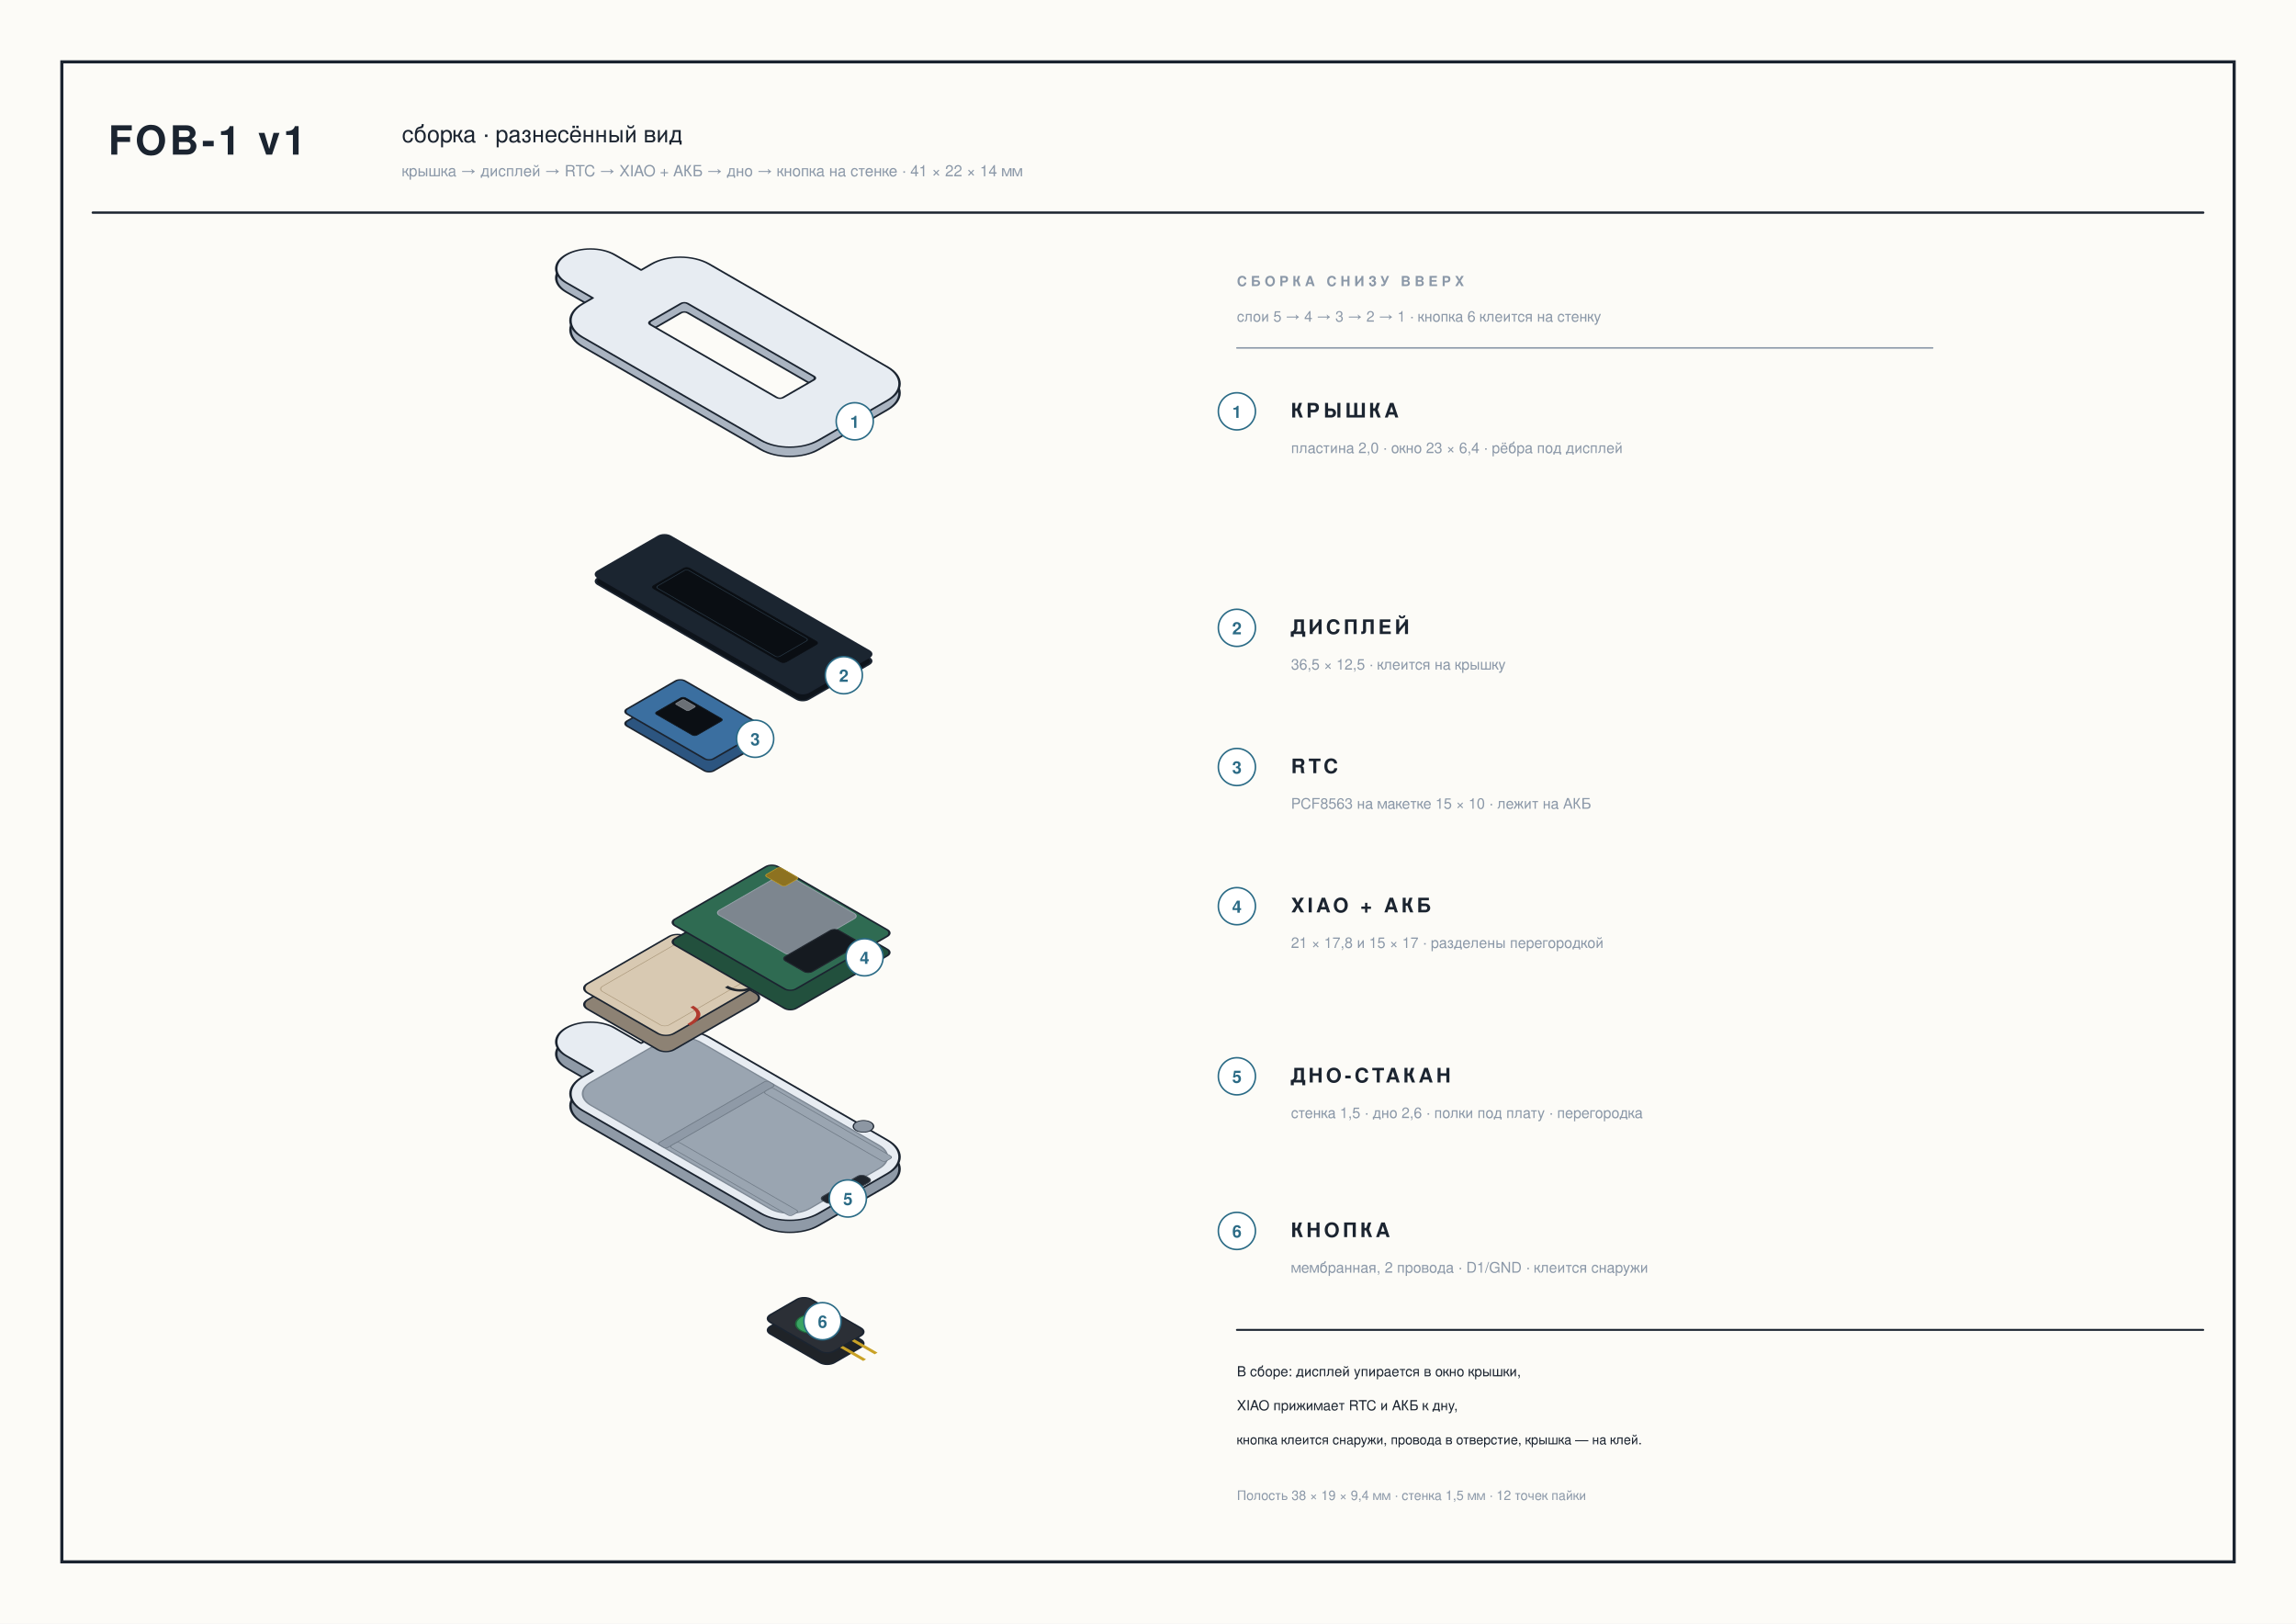
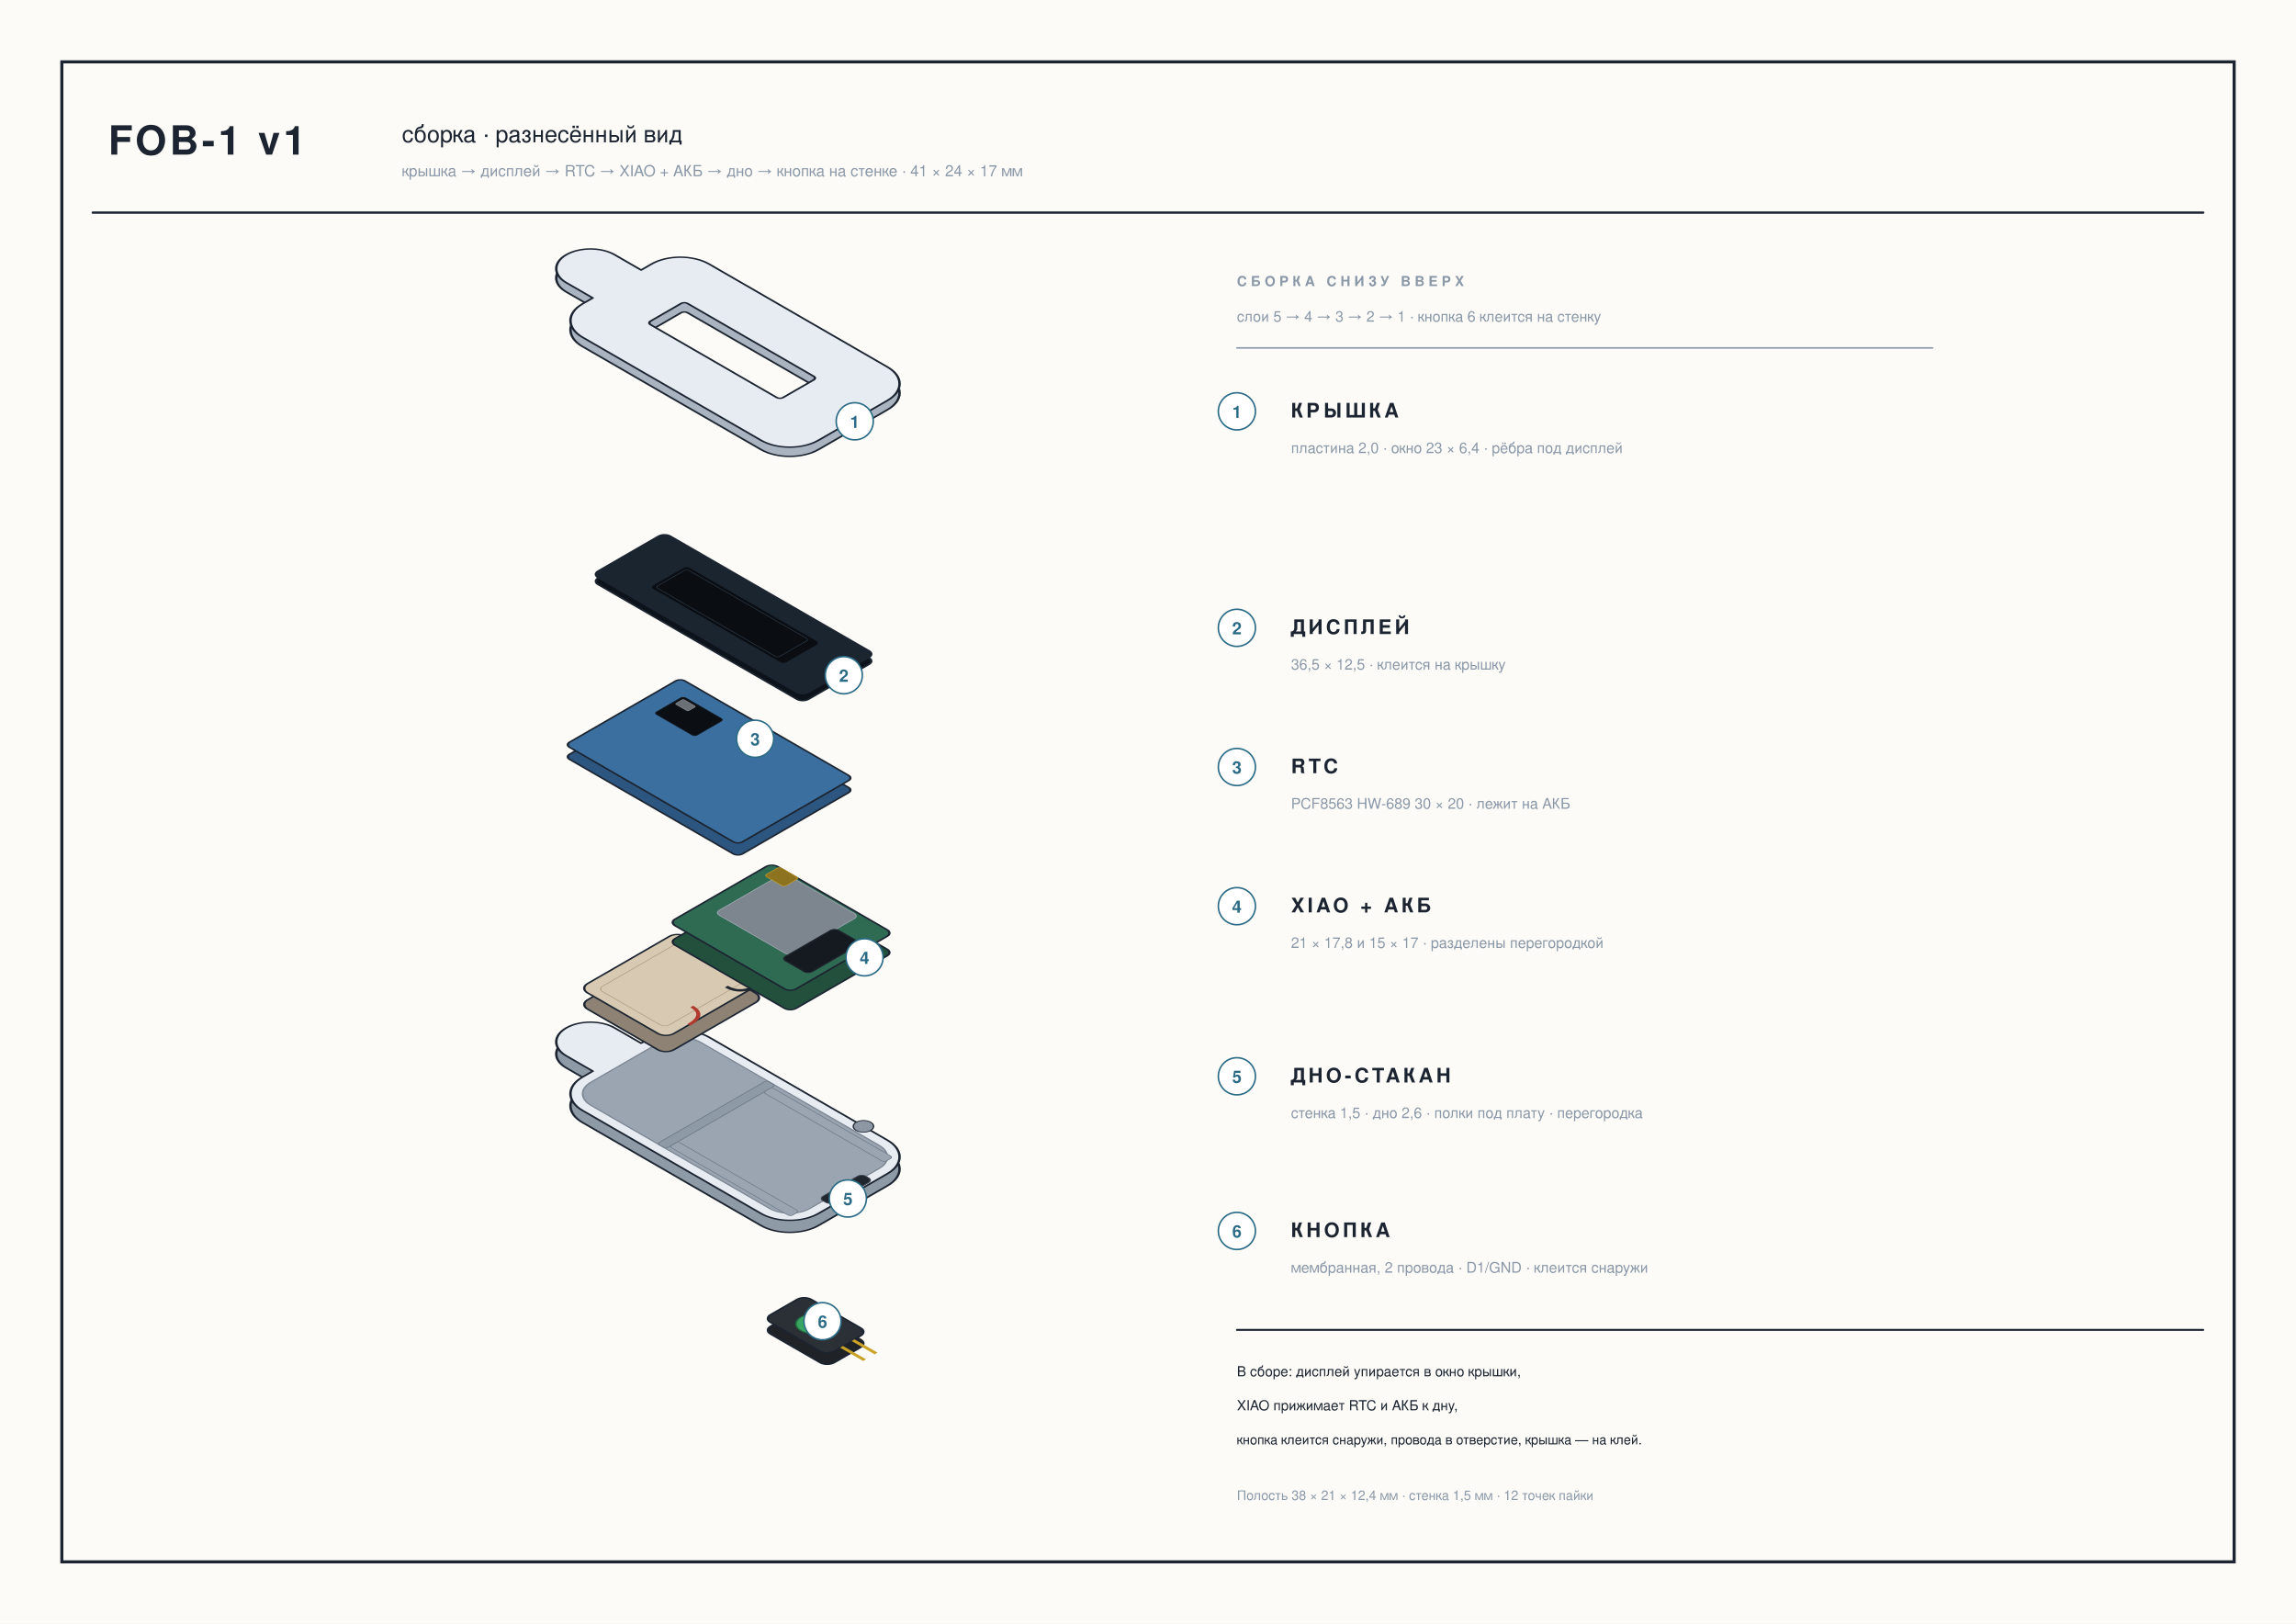
<svg xmlns="http://www.w3.org/2000/svg" width="297mm" height="210mm" viewBox="0 0 297 210">
  <rect width="297" height="210" fill="#fcfbf7" />
  <rect x="8" y="8" width="281" height="194" fill="none" stroke="#1b2430" stroke-width="0.4" />
  <text x="14" y="20" font-family="Helvetica" font-size="5.2" fill="#1b2430" text-anchor="start" font-weight="bold" letter-spacing="0.4">FOB-1 v1</text>
  <text x="52" y="18.4" font-family="Helvetica" font-size="3" fill="#1b2430" text-anchor="start" font-weight="normal">сборка · разнесённый вид</text>
-   <text x="52" y="22.8" font-family="Helvetica" font-size="2" fill="#8b98a8" text-anchor="start" font-weight="normal">крышка → дисплей → RTC → XIAO + АКБ → дно → кнопка на стенке · 41 × 22 × 14 мм</text>
+   <text x="52" y="22.8" font-family="Helvetica" font-size="2" fill="#8b98a8" text-anchor="start" font-weight="normal">крышка → дисплей → RTC → XIAO + АКБ → дно → кнопка на стенке · 41 × 24 × 17 мм</text>
  <line x1="12" y1="27.5" x2="285" y2="27.5" stroke="#1b2430" stroke-width="0.3" stroke-linecap="round" />
  <g transform="translate(88,161.5) matrix(0.745,0.43,-0.745,0.43,0,0)">
    <path d="M 20.7,-2 H 29.3 A 1.2,1.2 0 0 1 30.5,-0.8 V 3.8 A 1.2,1.2 0 0 1 29.3,5 H 20.7 A 1.2,1.2 0 0 1 19.5,3.8 V -0.8 A 1.2,1.2 0 0 1 20.7,-2 Z" fill="#1f2328" stroke="#1b2430" stroke-width="0.28" stroke-linejoin="round" />
  </g>
  <g transform="translate(88,160) matrix(0.745,0.43,-0.745,0.43,0,0)">
    <path d="M 20.7,-2 H 29.3 A 1.2,1.2 0 0 1 30.5,-0.8 V 3.8 A 1.2,1.2 0 0 1 29.3,5 H 20.7 A 1.2,1.2 0 0 1 19.5,3.8 V -0.8 A 1.2,1.2 0 0 1 20.7,-2 Z" fill="#2b2f36" stroke="#1b2430" stroke-width="0.28" stroke-linejoin="round" />
    <path d="M 24.5,-0.4 H 24.5 A 2,2 0 0 1 26.5,1.6 V 1.6 A 2,2 0 0 1 24.5,3.6 H 24.5 A 2,2 0 0 1 22.5,1.6 V 1.6 A 2,2 0 0 1 24.5,-0.4 Z" fill="#3aa463" stroke="#1f6b3c" stroke-width="0.2" stroke-linejoin="round" />
    <path d="M 30.5,0.5 L 34.5,0.5" fill="none" stroke="#c9a227" stroke-width="0.5" stroke-linejoin="round" />
    <path d="M 30.5,2.5 L 34.5,2.5" fill="none" stroke="#c9a227" stroke-width="0.5" stroke-linejoin="round" />
  </g>
  <g transform="translate(88,133.56) matrix(0.745,0.43,-0.745,0.43,0,0)">
    <path d="M 5,0 L 36,0 A 5,5 0 0 1 41,5 L 41,17 A 5,5 0 0 1 36,22 L 5,22 A 5,5 0 0 1 0,17 L 0,15.2 L -4.6,15.2 A 4.2,4.2 0 0 1 -4.6,6.8 L 0,6.8 L 0,5 A 5,5 0 0 1 5,0 Z" fill="#8f9aa7" stroke="#1b2430" stroke-width="0.3" stroke-linejoin="round" />
  </g>
  <g transform="translate(88,132) matrix(0.745,0.43,-0.745,0.43,0,0)">
    <path d="M 5,0 L 36,0 A 5,5 0 0 1 41,5 L 41,17 A 5,5 0 0 1 36,22 L 5,22 A 5,5 0 0 1 0,17 L 0,15.2 L -4.6,15.2 A 4.2,4.2 0 0 1 -4.6,6.8 L 0,6.8 L 0,5 A 5,5 0 0 1 5,0 Z" fill="#e7ecf2" stroke="#1b2430" stroke-width="0.3" stroke-linejoin="round" />
    <path d="M 5,1.5 H 36 A 3.5,3.5 0 0 1 39.5,5 V 17 A 3.5,3.5 0 0 1 36,20.5 H 5 A 3.5,3.5 0 0 1 1.5,17 V 5 A 3.5,3.5 0 0 1 5,1.5 Z" fill="#9aa5b1" stroke="#7d8894" stroke-width="0.22" stroke-linejoin="round" />
    <path d="M 16.9,1.5 H 17.6 A 0.4,0.4 0 0 1 18,1.9 V 20.1 A 0.4,0.4 0 0 1 17.6,20.5 H 16.9 A 0.4,0.4 0 0 1 16.5,20.1 V 1.9 A 0.4,0.4 0 0 1 16.9,1.5 Z" fill="#8f9aa7" stroke="#6f7a86" stroke-width="0.14" stroke-linejoin="round" />
    <path d="M 18.4,2.1 H 38.6 A 0.4,0.4 0 0 1 39,2.5 V 3.2 A 0.4,0.4 0 0 1 38.6,3.6 H 18.4 A 0.4,0.4 0 0 1 18,3.2 V 2.5 A 0.4,0.4 0 0 1 18.4,2.1 Z" fill="#9aa5b1" stroke="#6f7a86" stroke-width="0.12" stroke-linejoin="round" />
    <path d="M 18.4,18.4 H 38.6 A 0.4,0.4 0 0 1 39,18.8 V 19.5 A 0.4,0.4 0 0 1 38.6,19.9 H 18.4 A 0.4,0.4 0 0 1 18,19.5 V 18.8 A 0.4,0.4 0 0 1 18.4,18.4 Z" fill="#9aa5b1" stroke="#6f7a86" stroke-width="0.12" stroke-linejoin="round" />
    <path d="M 39.5,7.3 H 40 A 0.7,0.7 0 0 1 40.7,8 V 14 A 0.7,0.7 0 0 1 40,14.7 H 39.5 A 0.7,0.7 0 0 1 38.8,14 V 8 A 0.7,0.7 0 0 1 39.5,7.3 Z" fill="#20262e" stroke="#3a424b" stroke-width="0.16" stroke-linejoin="round" />
    <path d="M 31.8,-1.25 H 31.8 A 1.25,1.25 0 0 1 33.05,0 V 0 A 1.25,1.25 0 0 1 31.8,1.25 H 31.8 A 1.25,1.25 0 0 1 30.55,0 V 0 A 1.25,1.25 0 0 1 31.8,-1.25 Z" fill="#8d97a3" stroke="#1b2430" stroke-width="0.16" stroke-linejoin="round" />
  </g>
  <g transform="translate(88,121.1) matrix(0.745,0.43,-0.745,0.43,0,0)">
    <path d="M 2.9,2 H 15.1 A 1.4,1.4 0 0 1 16.5,3.4 V 17.6 A 1.4,1.4 0 0 1 15.1,19 H 2.9 A 1.4,1.4 0 0 1 1.5,17.6 V 3.4 A 1.4,1.4 0 0 1 2.9,2 Z" fill="#8d8274" stroke="#1b2430" stroke-width="0.28" stroke-linejoin="round" />
  </g>
  <g transform="translate(88,119) matrix(0.745,0.43,-0.745,0.43,0,0)">
    <path d="M 2.9,2 H 15.1 A 1.4,1.4 0 0 1 16.5,3.4 V 17.6 A 1.4,1.4 0 0 1 15.1,19 H 2.9 A 1.4,1.4 0 0 1 1.5,17.6 V 3.4 A 1.4,1.4 0 0 1 2.9,2 Z" fill="#d8c9b2" stroke="#1b2430" stroke-width="0.28" stroke-linejoin="round" />
    <path d="M 4,3.5 H 14 A 0.8,0.8 0 0 1 14.8,4.3 V 16.7 A 0.8,0.8 0 0 1 14,17.5 H 4 A 0.8,0.8 0 0 1 3.2,16.7 V 4.3 A 0.8,0.8 0 0 1 4,3.5 Z" fill="none" stroke="#a89578" stroke-width="0.1" stroke-linejoin="round" />
    <path d="M 14,12 Q 16.5,12 16.5,15" fill="none" stroke="#b03a2e" stroke-width="0.5" stroke-linejoin="round" />
    <path d="M 14,6 Q 16.5,6 16.5,3" fill="none" stroke="#20262e" stroke-width="0.5" stroke-linejoin="round" />
  </g>
  <g transform="translate(88,105.52) matrix(0.745,0.43,-0.745,0.43,0,0)">
    <path d="M 19,2.1 H 38 A 1,1 0 0 1 39,3.1 V 18.9 A 1,1 0 0 1 38,19.9 H 19 A 1,1 0 0 1 18,18.9 V 3.1 A 1,1 0 0 1 19,2.1 Z" fill="#22503d" stroke="#1b2430" stroke-width="0.28" stroke-linejoin="round" />
  </g>
  <g transform="translate(88,103) matrix(0.745,0.43,-0.745,0.43,0,0)">
    <path d="M 19,2.1 H 38 A 1,1 0 0 1 39,3.1 V 18.9 A 1,1 0 0 1 38,19.9 H 19 A 1,1 0 0 1 18,18.9 V 3.1 A 1,1 0 0 1 19,2.1 Z" fill="#2f6b52" stroke="#1b2430" stroke-width="0.28" stroke-linejoin="round" />
    <path d="M 21.3,2.5 H 32.7 A 0.8,0.8 0 0 1 33.5,3.3 V 13.7 A 0.8,0.8 0 0 1 32.7,14.5 H 21.3 A 0.8,0.8 0 0 1 20.5,13.7 V 3.3 A 0.8,0.8 0 0 1 21.3,2.5 Z" fill="#7d868f" stroke="#9aa3ac" stroke-width="0.14" stroke-linejoin="round" />
    <path d="M 33.9,6.4 H 37.1 A 0.7,0.7 0 0 1 37.8,7.1 V 14.9 A 0.7,0.7 0 0 1 37.1,15.6 H 33.9 A 0.7,0.7 0 0 1 33.2,14.9 V 7.1 A 0.7,0.7 0 0 1 33.9,6.4 Z" fill="#151a20" stroke="#20262e" stroke-width="0.2" stroke-linejoin="round" />
    <path d="M 19.6,2 H 22.2 A 0.4,0.4 0 0 1 22.6,2.4 V 4.2 A 0.4,0.4 0 0 1 22.2,4.6 H 19.6 A 0.4,0.4 0 0 1 19.2,4.2 V 2.4 A 0.4,0.4 0 0 1 19.6,2 Z" fill="#8d7220" stroke="#c9a227" stroke-width="0.1" stroke-linejoin="round" />
  </g>
  <g transform="translate(88,87.56) matrix(0.745,0.43,-0.745,0.43,0,0)">
-     <path d="M 2.8,2 H 16.2 A 0.8,0.8 0 0 1 17,2.8 V 11.2 A 0.8,0.8 0 0 1 16.2,12 H 2.8 A 0.8,0.8 0 0 1 2,11.2 V 2.8 A 0.8,0.8 0 0 1 2.8,2 Z" fill="#2c5580" stroke="#1b2430" stroke-width="0.28" stroke-linejoin="round" />
+     <path d="M 2.8,2 H 31.2 A 0.8,0.8 0 0 1 32,2.8 V 21.2 A 0.8,0.8 0 0 1 31.2,22 H 2.8 A 0.8,0.8 0 0 1 2,21.2 V 2.8 A 0.8,0.8 0 0 1 2.8,2 Z" fill="#2c5580" stroke="#1b2430" stroke-width="0.28" stroke-linejoin="round" />
  </g>
  <g transform="translate(88,86) matrix(0.745,0.43,-0.745,0.43,0,0)">
-     <path d="M 2.8,2 H 16.2 A 0.8,0.8 0 0 1 17,2.8 V 11.2 A 0.8,0.8 0 0 1 16.2,12 H 2.8 A 0.8,0.8 0 0 1 2,11.2 V 2.8 A 0.8,0.8 0 0 1 2.8,2 Z" fill="#3b6fa0" stroke="#1b2430" stroke-width="0.28" stroke-linejoin="round" />
+     <path d="M 2.8,2 H 31.2 A 0.8,0.8 0 0 1 32,2.8 V 21.2 A 0.8,0.8 0 0 1 31.2,22 H 2.8 A 0.8,0.8 0 0 1 2,21.2 V 2.8 A 0.8,0.8 0 0 1 2.8,2 Z" fill="#3b6fa0" stroke="#1b2430" stroke-width="0.28" stroke-linejoin="round" />
    <path d="M 5.4,4.5 H 11.6 A 0.4,0.4 0 0 1 12,4.9 V 9.1 A 0.4,0.4 0 0 1 11.6,9.5 H 5.4 A 0.4,0.4 0 0 1 5,9.1 V 4.9 A 0.4,0.4 0 0 1 5.4,4.5 Z" fill="#0b0f14" stroke="#111820" stroke-width="0.14" stroke-linejoin="round" />
    <path d="M 5.6,4.9 H 7.4 A 0.2,0.2 0 0 1 7.6,5.1 V 6.1 A 0.2,0.2 0 0 1 7.4,6.3 H 5.6 A 0.2,0.2 0 0 1 5.4,6.1 V 5.1 A 0.2,0.2 0 0 1 5.6,4.9 Z" fill="#6b7076" stroke="#8a8f96" stroke-width="0.1" stroke-linejoin="round" />
  </g>
  <g transform="translate(88,66.9) matrix(0.745,0.43,-0.745,0.43,0,0)">
    <path d="M 3,4.75 H 37.5 A 1,1 0 0 1 38.5,5.75 V 16.25 A 1,1 0 0 1 37.5,17.25 H 3 A 1,1 0 0 1 2,16.25 V 5.75 A 1,1 0 0 1 3,4.75 Z" fill="#0d131a" stroke="#1b2430" stroke-width="0.28" stroke-linejoin="round" />
  </g>
  <g transform="translate(88,66) matrix(0.745,0.43,-0.745,0.43,0,0)">
    <path d="M 3,4.75 H 37.5 A 1,1 0 0 1 38.5,5.75 V 16.25 A 1,1 0 0 1 37.5,17.25 H 3 A 1,1 0 0 1 2,16.25 V 5.75 A 1,1 0 0 1 3,4.75 Z" fill="#1b2530" stroke="#1b2430" stroke-width="0.28" stroke-linejoin="round" />
    <path d="M 9.5,7.9 H 31.5 A 0.5,0.5 0 0 1 32,8.4 V 13.6 A 0.5,0.5 0 0 1 31.5,14.1 H 9.5 A 0.5,0.5 0 0 1 9,13.6 V 8.4 A 0.5,0.5 0 0 1 9.5,7.9 Z" fill="#0a0e13" stroke="#0a0e13" stroke-width="0.12" stroke-linejoin="round" />
    <path d="M 9.8,8.3 H 30.2 A 0.4,0.4 0 0 1 30.6,8.7 V 13.3 A 0.4,0.4 0 0 1 30.2,13.7 H 9.8 A 0.4,0.4 0 0 1 9.4,13.3 V 8.7 A 0.4,0.4 0 0 1 9.8,8.3 Z" fill="none" stroke="#2b3c4a" stroke-width="0.1" stroke-linejoin="round" />
  </g>
  <g transform="translate(88,33.2) matrix(0.745,0.43,-0.745,0.43,0,0)">
    <path d="M 5,0 L 36,0 A 5,5 0 0 1 41,5 L 41,17 A 5,5 0 0 1 36,22 L 5,22 A 5,5 0 0 1 0,17 L 0,15.2 L -4.6,15.2 A 4.2,4.2 0 0 1 -4.6,6.8 L 0,6.8 L 0,5 A 5,5 0 0 1 5,0 Z M 9.05,7.8 H 30.95 A 0.55,0.55 0 0 1 31.5,8.35 V 13.65 A 0.55,0.55 0 0 1 30.95,14.2 H 9.05 A 0.55,0.55 0 0 1 8.5,13.65 V 8.35 A 0.55,0.55 0 0 1 9.05,7.8 Z" fill="#aab4c1" stroke="#1b2430" stroke-width="0.3" fill-rule="evenodd" stroke-linejoin="round" />
  </g>
  <g transform="translate(88,32) matrix(0.745,0.43,-0.745,0.43,0,0)">
    <path d="M 5,0 L 36,0 A 5,5 0 0 1 41,5 L 41,17 A 5,5 0 0 1 36,22 L 5,22 A 5,5 0 0 1 0,17 L 0,15.2 L -4.6,15.2 A 4.2,4.2 0 0 1 -4.6,6.8 L 0,6.8 L 0,5 A 5,5 0 0 1 5,0 Z M 9.05,7.8 H 30.95 A 0.55,0.55 0 0 1 31.5,8.35 V 13.65 A 0.55,0.55 0 0 1 30.95,14.2 H 9.05 A 0.55,0.55 0 0 1 8.5,13.65 V 8.35 A 0.55,0.55 0 0 1 9.05,7.8 Z" fill="#e7ecf2" stroke="#1b2430" stroke-width="0.3" fill-rule="evenodd" stroke-linejoin="round" />
  </g>
  <circle cx="110.566" cy="54.489" r="2.4" fill="#ffffff" stroke="#2b6b86" stroke-width="0.2" />
  <text x="110.566" y="55.339" font-family="Helvetica" font-size="2.2" fill="#2b6b86" text-anchor="middle" font-weight="bold">1</text>
  <circle cx="109.151" cy="87.328" r="2.4" fill="#ffffff" stroke="#2b6b86" stroke-width="0.2" />
  <text x="109.151" y="88.178" font-family="Helvetica" font-size="2.2" fill="#2b6b86" text-anchor="middle" font-weight="bold">2</text>
  <circle cx="97.682" cy="95.546" r="2.4" fill="#ffffff" stroke="#2b6b86" stroke-width="0.2" />
  <text x="97.682" y="96.396" font-family="Helvetica" font-size="2.2" fill="#2b6b86" text-anchor="middle" font-weight="bold">3</text>
  <circle cx="111.832" cy="123.812" r="2.4" fill="#ffffff" stroke="#2b6b86" stroke-width="0.2" />
  <text x="111.832" y="124.662" font-family="Helvetica" font-size="2.2" fill="#2b6b86" text-anchor="middle" font-weight="bold">4</text>
  <circle cx="109.673" cy="155.005" r="2.4" fill="#ffffff" stroke="#2b6b86" stroke-width="0.2" />
  <text x="109.673" y="155.855" font-family="Helvetica" font-size="2.2" fill="#2b6b86" text-anchor="middle" font-weight="bold">5</text>
  <circle cx="106.396" cy="170.879" r="2.4" fill="#ffffff" stroke="#2b6b86" stroke-width="0.2" />
  <text x="106.396" y="171.729" font-family="Helvetica" font-size="2.2" fill="#2b6b86" text-anchor="middle" font-weight="bold">6</text>
  <text x="160" y="37" font-family="Helvetica" font-size="1.8" fill="#8b98a8" text-anchor="start" font-weight="bold" letter-spacing="0.5">СБОРКА СНИЗУ ВВЕРХ</text>
  <text x="160" y="41.6" font-family="Helvetica" font-size="1.9" fill="#8b98a8" text-anchor="start" font-weight="normal">слои 5 → 4 → 3 → 2 → 1 · кнопка 6 клеится на стенку</text>
  <line x1="160" y1="45" x2="250" y2="45" stroke="#8b98a8" stroke-width="0.2" stroke-linecap="round" />
  <circle cx="160" cy="53.2" r="2.4" fill="#ffffff" stroke="#2b6b86" stroke-width="0.2" />
  <text x="160" y="54.05" font-family="Helvetica" font-size="2.2" fill="#2b6b86" text-anchor="middle" font-weight="bold">1</text>
  <text x="167" y="54" font-family="Helvetica" font-size="2.6" fill="#1b2430" text-anchor="start" font-weight="bold" letter-spacing="0.4">КРЫШКА</text>
  <text x="167" y="58.6" font-family="Helvetica" font-size="1.9" fill="#8b98a8" text-anchor="start" font-weight="normal">пластина 2,0 · окно 23 × 6,4 · рёбра под дисплей</text>
  <circle cx="160" cy="81.2" r="2.4" fill="#ffffff" stroke="#2b6b86" stroke-width="0.2" />
  <text x="160" y="82.05" font-family="Helvetica" font-size="2.2" fill="#2b6b86" text-anchor="middle" font-weight="bold">2</text>
  <text x="167" y="82" font-family="Helvetica" font-size="2.6" fill="#1b2430" text-anchor="start" font-weight="bold" letter-spacing="0.4">ДИСПЛЕЙ</text>
  <text x="167" y="86.6" font-family="Helvetica" font-size="1.9" fill="#8b98a8" text-anchor="start" font-weight="normal">36,5 × 12,5 · клеится на крышку</text>
  <circle cx="160" cy="99.2" r="2.4" fill="#ffffff" stroke="#2b6b86" stroke-width="0.2" />
  <text x="160" y="100.05" font-family="Helvetica" font-size="2.2" fill="#2b6b86" text-anchor="middle" font-weight="bold">3</text>
  <text x="167" y="100" font-family="Helvetica" font-size="2.6" fill="#1b2430" text-anchor="start" font-weight="bold" letter-spacing="0.4">RTC</text>
-   <text x="167" y="104.6" font-family="Helvetica" font-size="1.9" fill="#8b98a8" text-anchor="start" font-weight="normal">PCF8563 на макетке 15 × 10 · лежит на АКБ</text>
+   <text x="167" y="104.6" font-family="Helvetica" font-size="1.9" fill="#8b98a8" text-anchor="start" font-weight="normal">PCF8563 HW-689 30 × 20 · лежит на АКБ</text>
  <circle cx="160" cy="117.2" r="2.4" fill="#ffffff" stroke="#2b6b86" stroke-width="0.2" />
  <text x="160" y="118.05" font-family="Helvetica" font-size="2.2" fill="#2b6b86" text-anchor="middle" font-weight="bold">4</text>
  <text x="167" y="118" font-family="Helvetica" font-size="2.6" fill="#1b2430" text-anchor="start" font-weight="bold" letter-spacing="0.4">XIAO + АКБ</text>
  <text x="167" y="122.6" font-family="Helvetica" font-size="1.9" fill="#8b98a8" text-anchor="start" font-weight="normal">21 × 17,8 и 15 × 17 · разделены перегородкой</text>
  <circle cx="160" cy="139.2" r="2.4" fill="#ffffff" stroke="#2b6b86" stroke-width="0.2" />
  <text x="160" y="140.05" font-family="Helvetica" font-size="2.2" fill="#2b6b86" text-anchor="middle" font-weight="bold">5</text>
  <text x="167" y="140" font-family="Helvetica" font-size="2.6" fill="#1b2430" text-anchor="start" font-weight="bold" letter-spacing="0.4">ДНО-СТАКАН</text>
  <text x="167" y="144.6" font-family="Helvetica" font-size="1.9" fill="#8b98a8" text-anchor="start" font-weight="normal">стенка 1,5 · дно 2,6 · полки под плату · перегородка</text>
  <circle cx="160" cy="159.2" r="2.4" fill="#ffffff" stroke="#2b6b86" stroke-width="0.2" />
  <text x="160" y="160.05" font-family="Helvetica" font-size="2.2" fill="#2b6b86" text-anchor="middle" font-weight="bold">6</text>
  <text x="167" y="160" font-family="Helvetica" font-size="2.6" fill="#1b2430" text-anchor="start" font-weight="bold" letter-spacing="0.4">КНОПКА</text>
  <text x="167" y="164.6" font-family="Helvetica" font-size="1.9" fill="#8b98a8" text-anchor="start" font-weight="normal">мембранная, 2 провода · D1/GND · клеится снаружи</text>
  <line x1="160" y1="172" x2="285" y2="172" stroke="#1b2430" stroke-width="0.25" stroke-linecap="round" />
  <text x="160" y="178" font-family="Helvetica" font-size="1.8" fill="#1b2430" text-anchor="start" font-weight="normal">В сборе: дисплей упирается в окно крышки,</text>
  <text x="160" y="182.4" font-family="Helvetica" font-size="1.8" fill="#1b2430" text-anchor="start" font-weight="normal">XIAO прижимает RTC и АКБ к дну,</text>
  <text x="160" y="186.8" font-family="Helvetica" font-size="1.7" fill="#1b2430" text-anchor="start" font-weight="normal">кнопка клеится снаружи, провода в отверстие, крышка — на клей.</text>
-   <text x="160" y="194" font-family="Helvetica" font-size="1.7" fill="#8b98a8" text-anchor="start" font-weight="normal">Полость 38 × 19 × 9,4 мм · стенка 1,5 мм · 12 точек пайки</text>
+   <text x="160" y="194" font-family="Helvetica" font-size="1.7" fill="#8b98a8" text-anchor="start" font-weight="normal">Полость 38 × 21 × 12,4 мм · стенка 1,5 мм · 12 точек пайки</text>
</svg>
